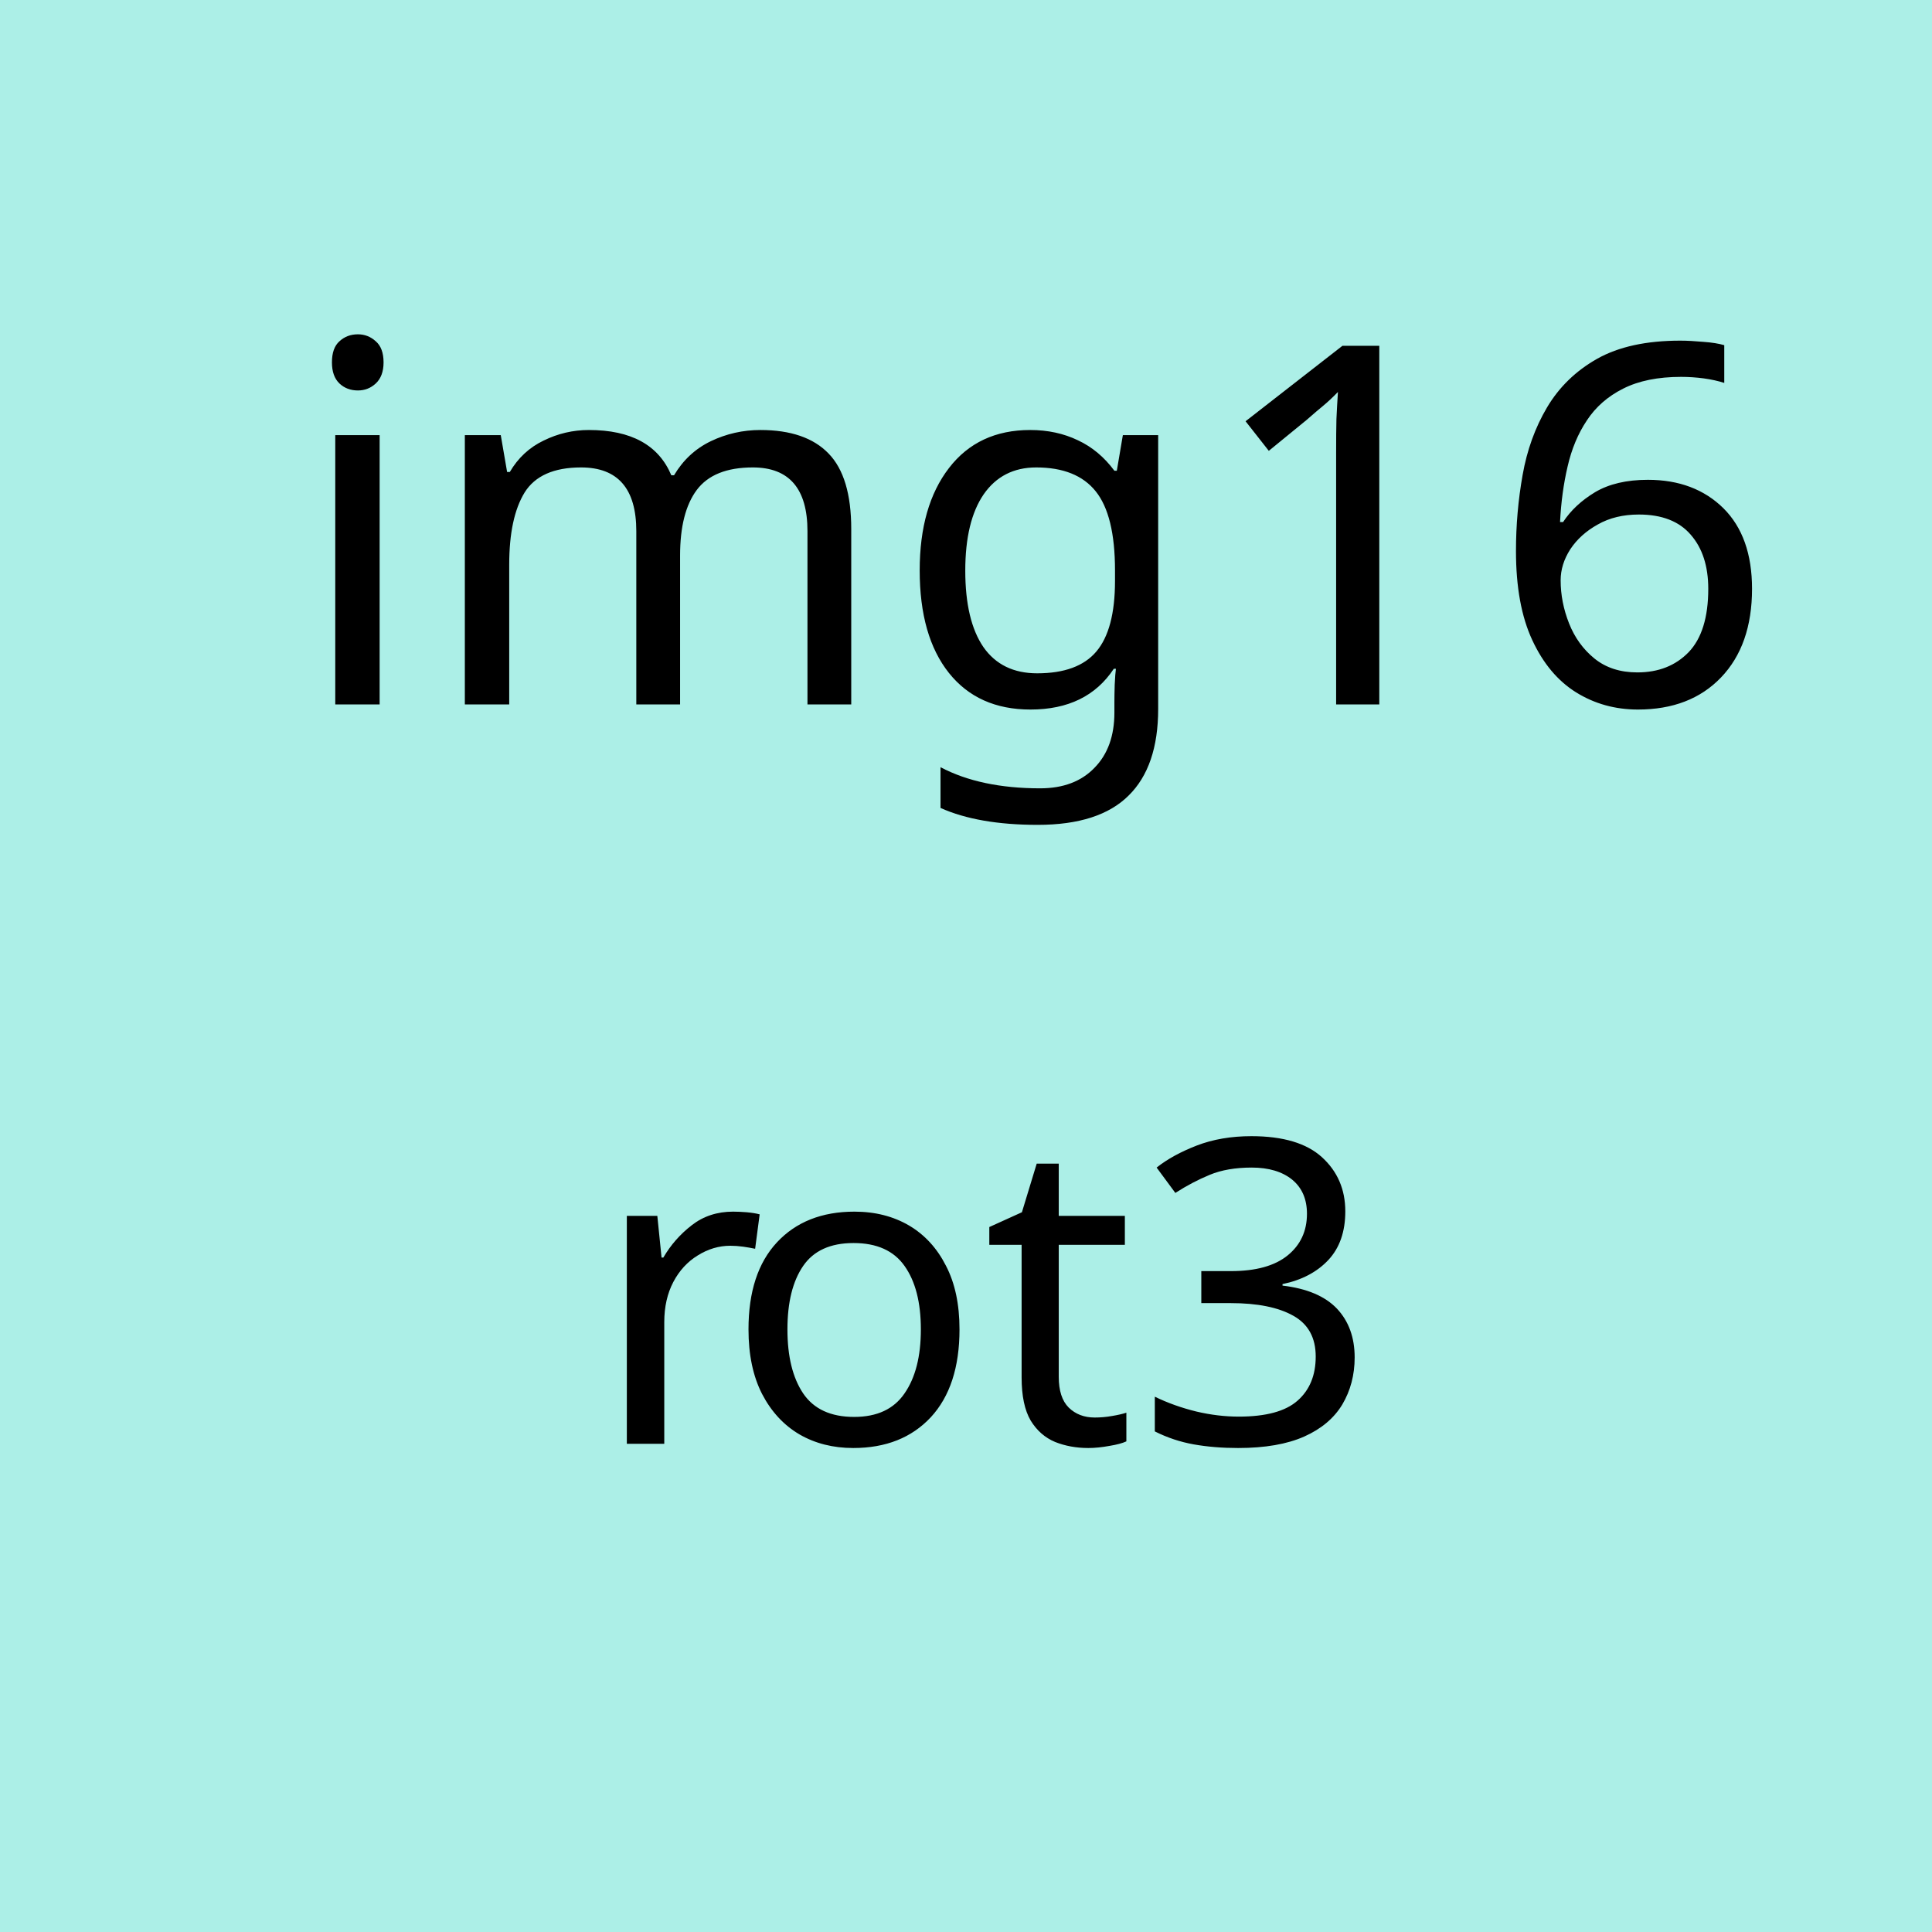
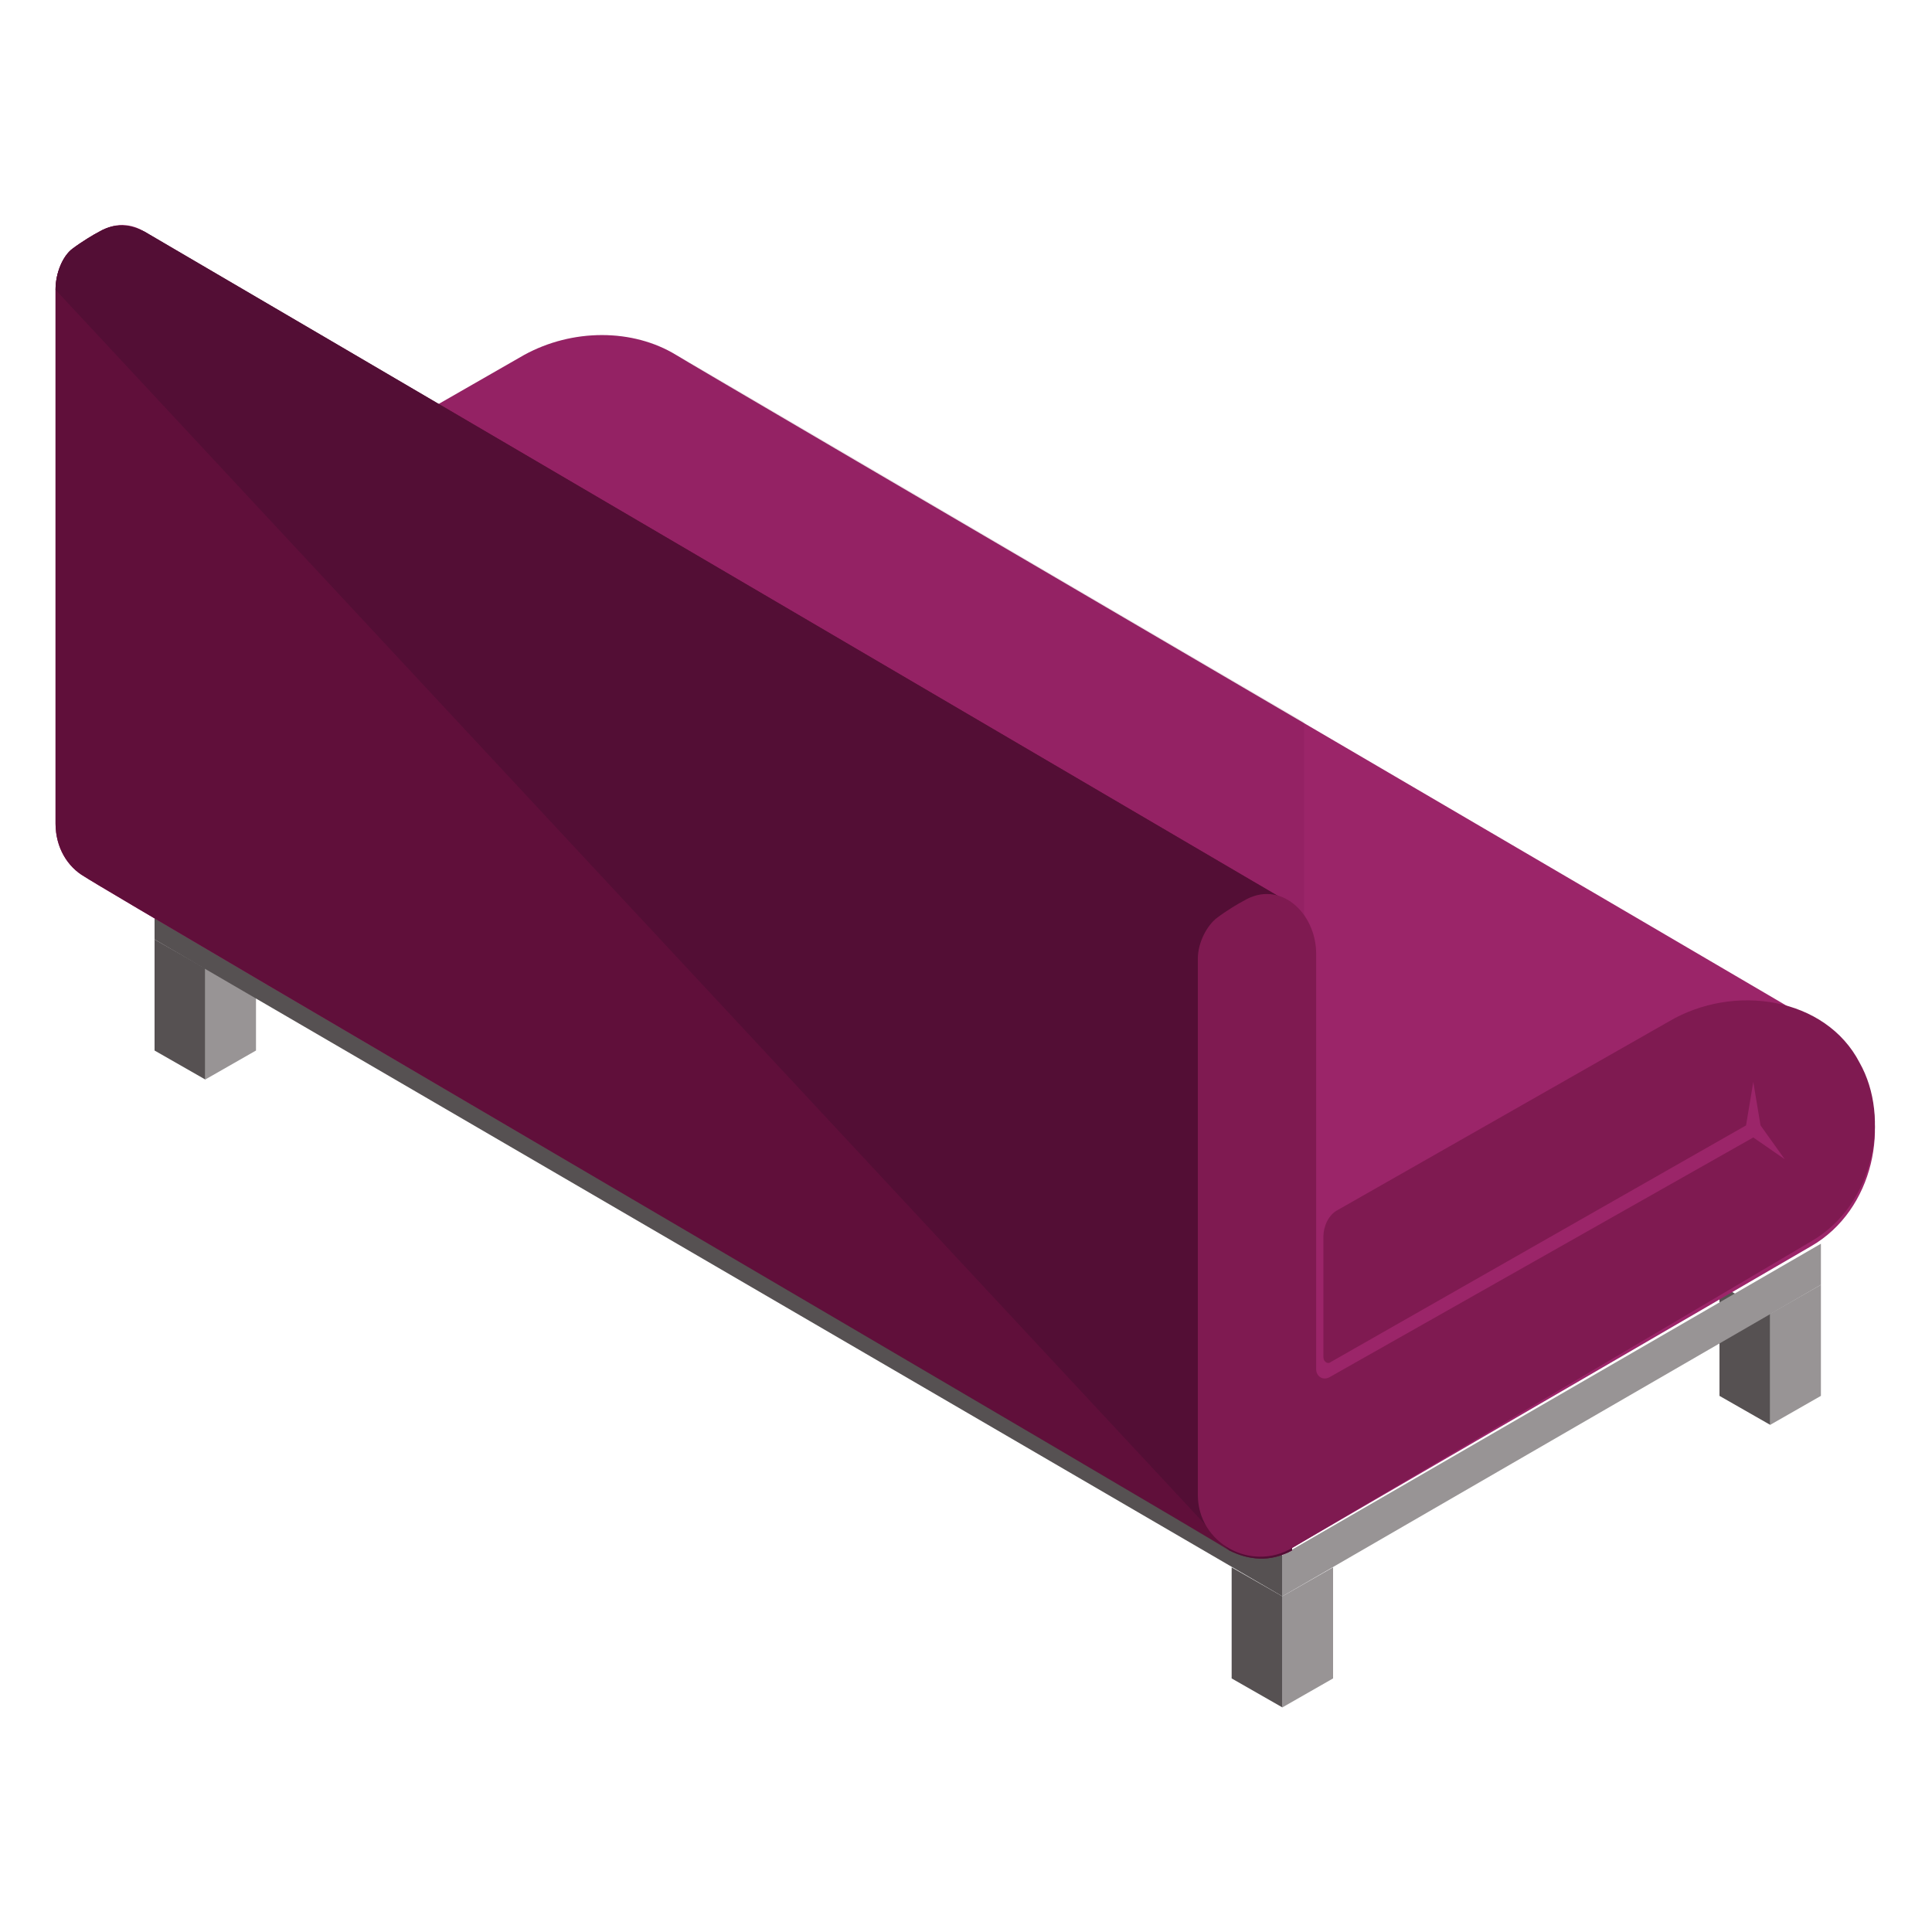
- <svg xmlns="http://www.w3.org/2000/svg" viewBox="0 0 100 100">
-   <defs>
-     <style>.cls-1{fill:#acefe7;}.cls-2{font-size:26px;}.cls-2,.cls-3{font-family:MyriadPro-Regular, Myriad Pro;}.cls-3{font-size:22px;letter-spacing:-0.01em;}.cls-4{letter-spacing:0em;}</style>
-   </defs>
-   <g id="bg">
-     <rect class="cls-1" x="-293.47" y="-8.47" width="900.59" height="238.44" />
-     <path d="M606.62-8V229.48H-293V-8H606.62m1-1H-294V230.48H607.62V-9Z" />
-   </g>
-   <g id="img_labels" data-name="img labels">
-     <text class="cls-2" transform="translate(15.15 36.46)">img16</text>
-   </g>
-   <g id="rot3">
-     <text class="cls-3" transform="translate(30.57 74.73)">r<tspan class="cls-4" x="6.97" y="0">ot3</tspan>
-     </text>
+ <svg xmlns="http://www.w3.org/2000/svg" version="1.1" id="Layer_1" x="0px" y="0px" viewBox="0 0 80 80" style="enable-background:new 0 0 80 80;" xml:space="preserve">
+   <style type="text/css">
+ 	.st0{fill:#989495;}
+ 	.st1{fill:#565152;}
+ 	.st2{fill:#9B2569;}
+ 	.st3{opacity:0.1;fill:#530E35;}
+ 	.st4{fill:#600F3A;}
+ 	.st5{fill:#530E35;}
+ 	.st6{fill:#7F1A51;}
+ </style>
+   <g id="XMLID_35066_">
+     <g id="XMLID_35070_">
+       <g id="XMLID_35079_">
+         <polygon id="XMLID_35081_" class="st0" points="75.4,53.2 75.4,57.8 73.3,59 73.3,54.4    " />
+         <polygon id="XMLID_35080_" class="st1" points="71.2,53.2 73.3,54.4 73.3,59 71.2,57.8    " />
+       </g>
+       <polygon id="XMLID_35078_" class="st0" points="75.4,51.5 75.4,53.2 53.1,66.1 53.1,64.4   " />
+       <g id="XMLID_35075_">
+         <polygon id="XMLID_35077_" class="st0" points="10.6,38.9 10.6,43.5 8.5,44.7 8.5,40.1    " />
+         <polygon id="XMLID_35076_" class="st1" points="6.4,38.9 8.5,40.1 8.5,44.7 6.4,43.5    " />
+       </g>
+       <polygon id="XMLID_35074_" class="st1" points="6.4,37.2 53.1,64.4 53.1,66.1 6.4,38.9   " />
+       <g id="XMLID_35071_">
+         <polygon id="XMLID_35073_" class="st0" points="55.2,64.9 55.2,69.5 53.1,70.7 53.1,66.1    " />
+         <polygon id="XMLID_35072_" class="st1" points="51,64.9 53.1,66.1 53.1,70.7 51,69.5    " />
+       </g>
+     </g>
+     <path id="XMLID_35069_" class="st2" d="M3,10.3C3.4,10,3.9,9.7,4.1,9.6c1.5-0.9,3,0.5,3,2.2l0.3,11.1l14.3-8.2c2-1.1,4.5-1.1,6.3,0   c0.1,0.1,47.3,27.7,47.6,27.9c0.6,0.4,1.1,0.9,1.4,1.6c1.3,2.3,0.6,5.9-2,7.4L53.5,64.1c-0.9,0.5-1.8,0.4-2.6,0   C50.2,63.7,4.2,36.8,3.5,36.3c-0.7-0.4-1.2-1.2-1.2-2.2V12C2.3,11.3,2.6,10.6,3,10.3z" />
+     <path class="st3" d="M3,10.3C3.4,10,3.9,9.7,4.1,9.6c1.5-0.9,3,0.5,3,2.2l0.3,11.1l14.3-8.2c2-1.1,4.5-1.1,6.3,0   c0.1,0,13.5,7.9,26,15.2v33.8l-0.7,0.4c-0.9,0.5-1.8,0.4-2.6,0C50.2,63.7,4.2,36.8,3.5,36.3c-0.7-0.4-1.2-1.2-1.2-2.2V12   C2.3,11.3,2.6,10.6,3,10.3z" />
+     <path id="XMLID_35068_" class="st4" d="M3,10.3C3.4,10,3.9,9.7,4.1,9.6c0.7-0.4,1.3-0.3,1.9,0C6.7,10,53.6,37.5,53.6,37.5   l-0.1,26.7c-0.9,0.5-1.8,0.4-2.6,0C50.2,63.7,4.2,36.8,3.5,36.3c-0.7-0.4-1.2-1.2-1.2-2.2V12C2.3,11.3,2.6,10.6,3,10.3z" />
+     <path id="XMLID_42177_" class="st5" d="M2.3,12c0-0.7,0.3-1.4,0.7-1.7C3.4,10,3.9,9.7,4.1,9.6c0.7-0.4,1.3-0.3,1.9,0   C6.7,10,53.6,37.5,53.6,37.5l-0.1,26.7c-0.9,0.5-1.8,0.4-2.6,0" />
+     <path id="XMLID_35067_" class="st6" d="M50.4,38c0.4-0.3,0.9-0.6,1.1-0.7c1.5-0.9,3,0.5,3,2.2l0,17.2c0,0.3,0.3,0.5,0.6,0.3   l17.5-9.9l1.3,0.9l-1-1.4l-0.3-1.8l-0.3,1.8l-17.2,9.8c-0.1,0.1-0.3,0-0.3-0.2v-5c0-0.4,0.2-0.9,0.6-1.1l13.7-7.8   c2.7-1.6,6.5-1,7.9,1.7c1.3,2.3,0.6,5.9-2,7.4L53.5,64.1c-1.7,1-3.9-0.2-3.9-2.2V39.7C49.6,39,50,38.3,50.4,38z" />
  </g>
</svg>
